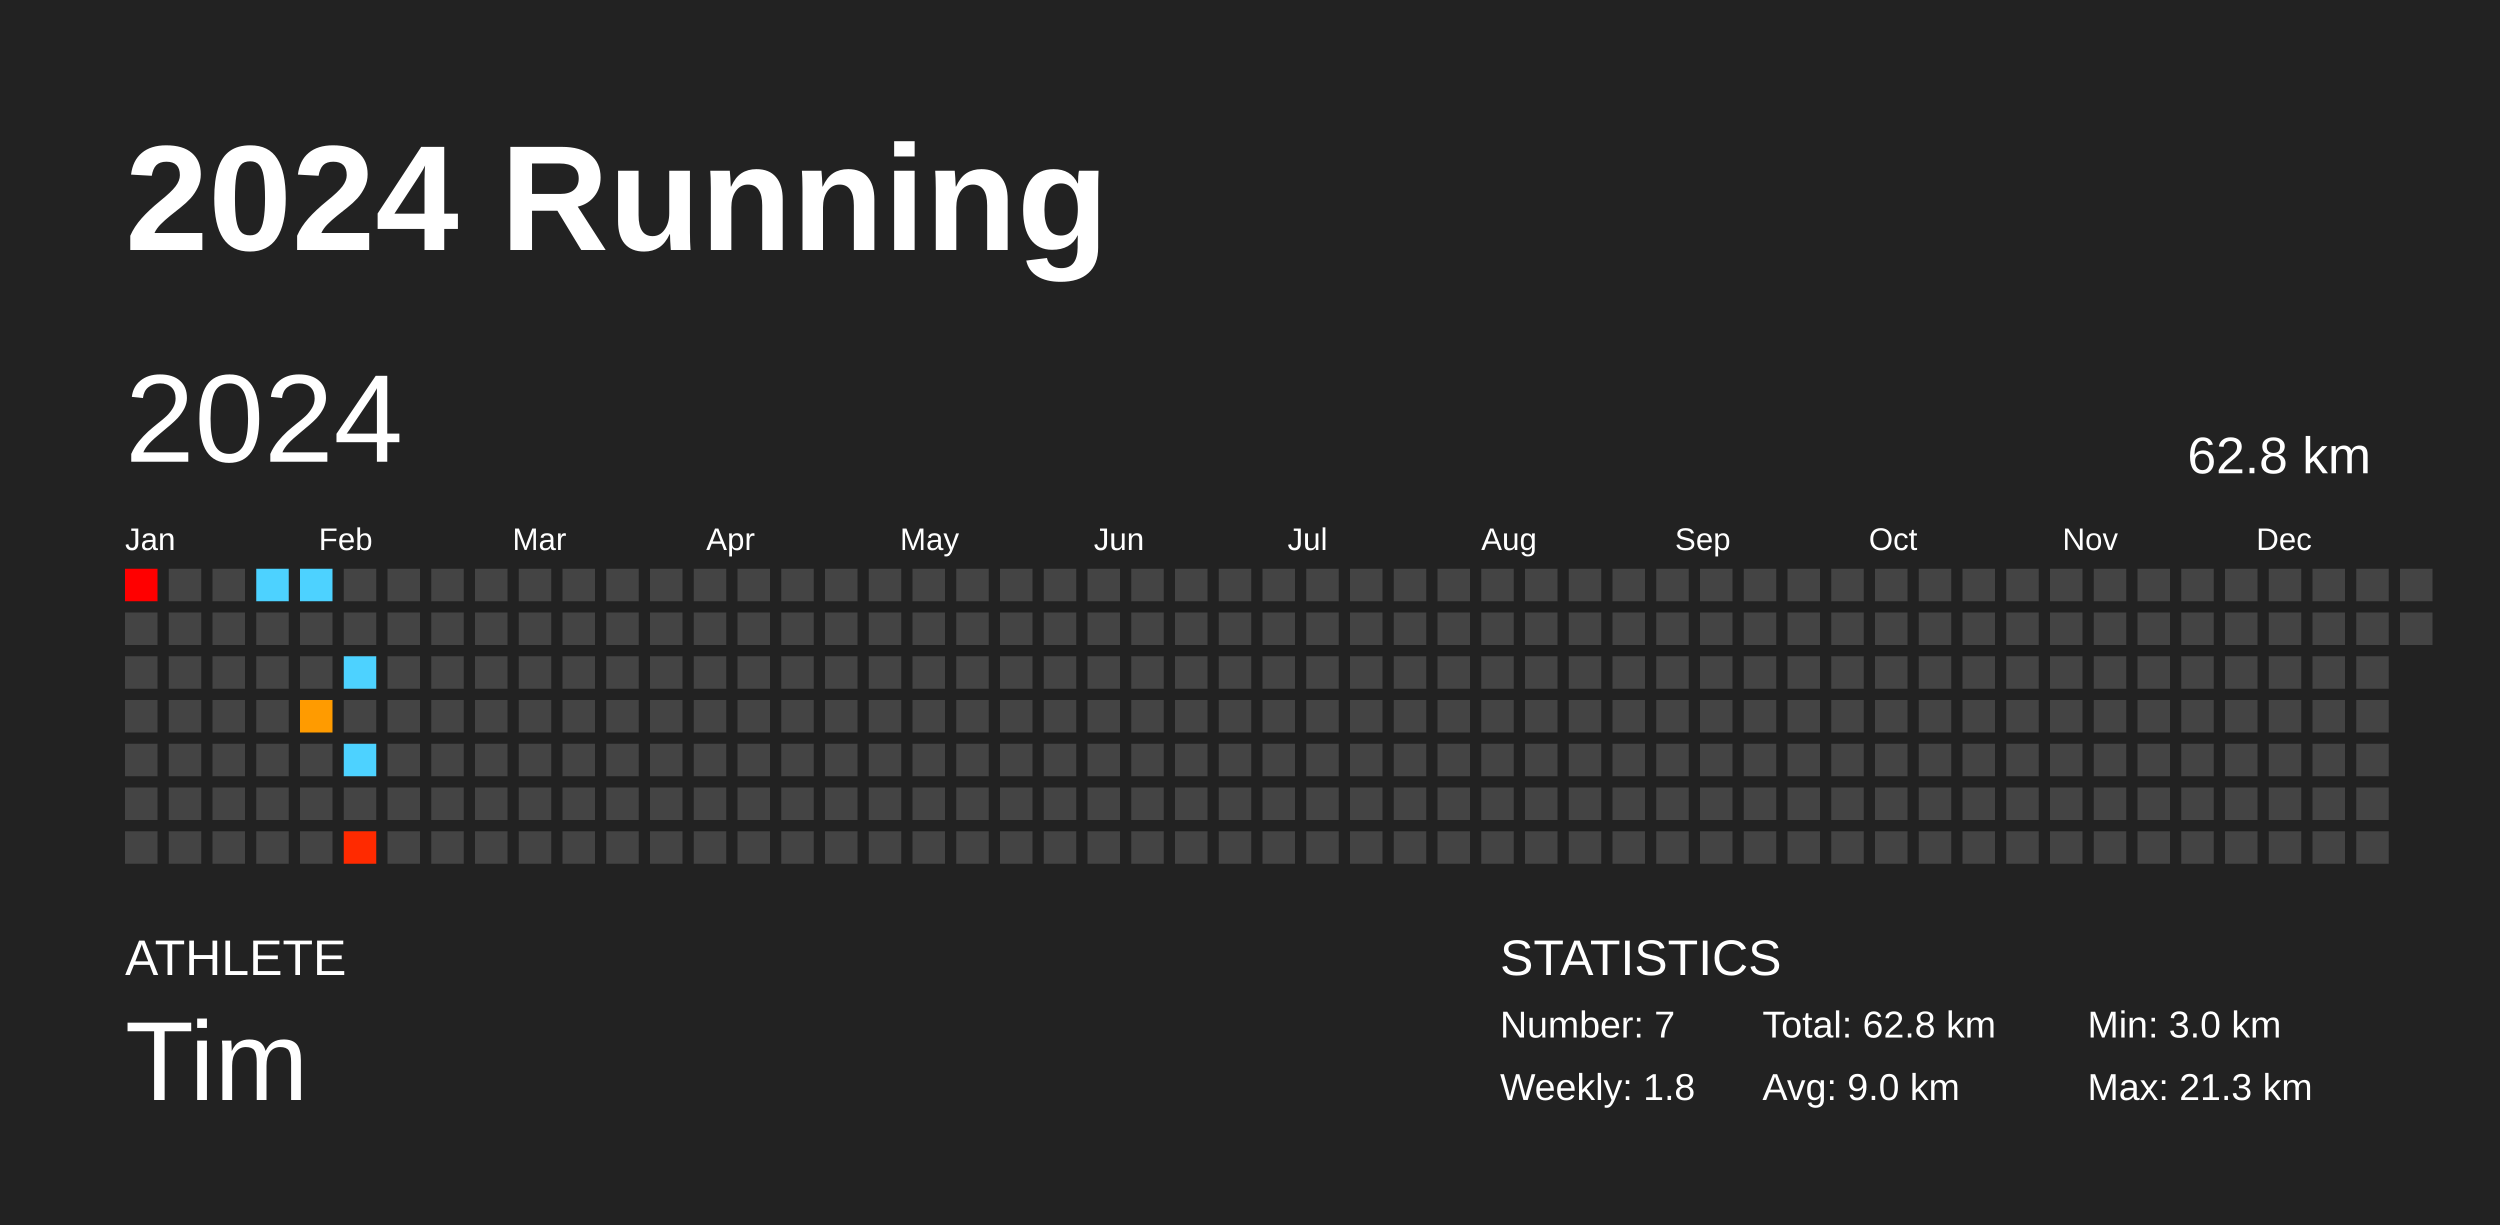
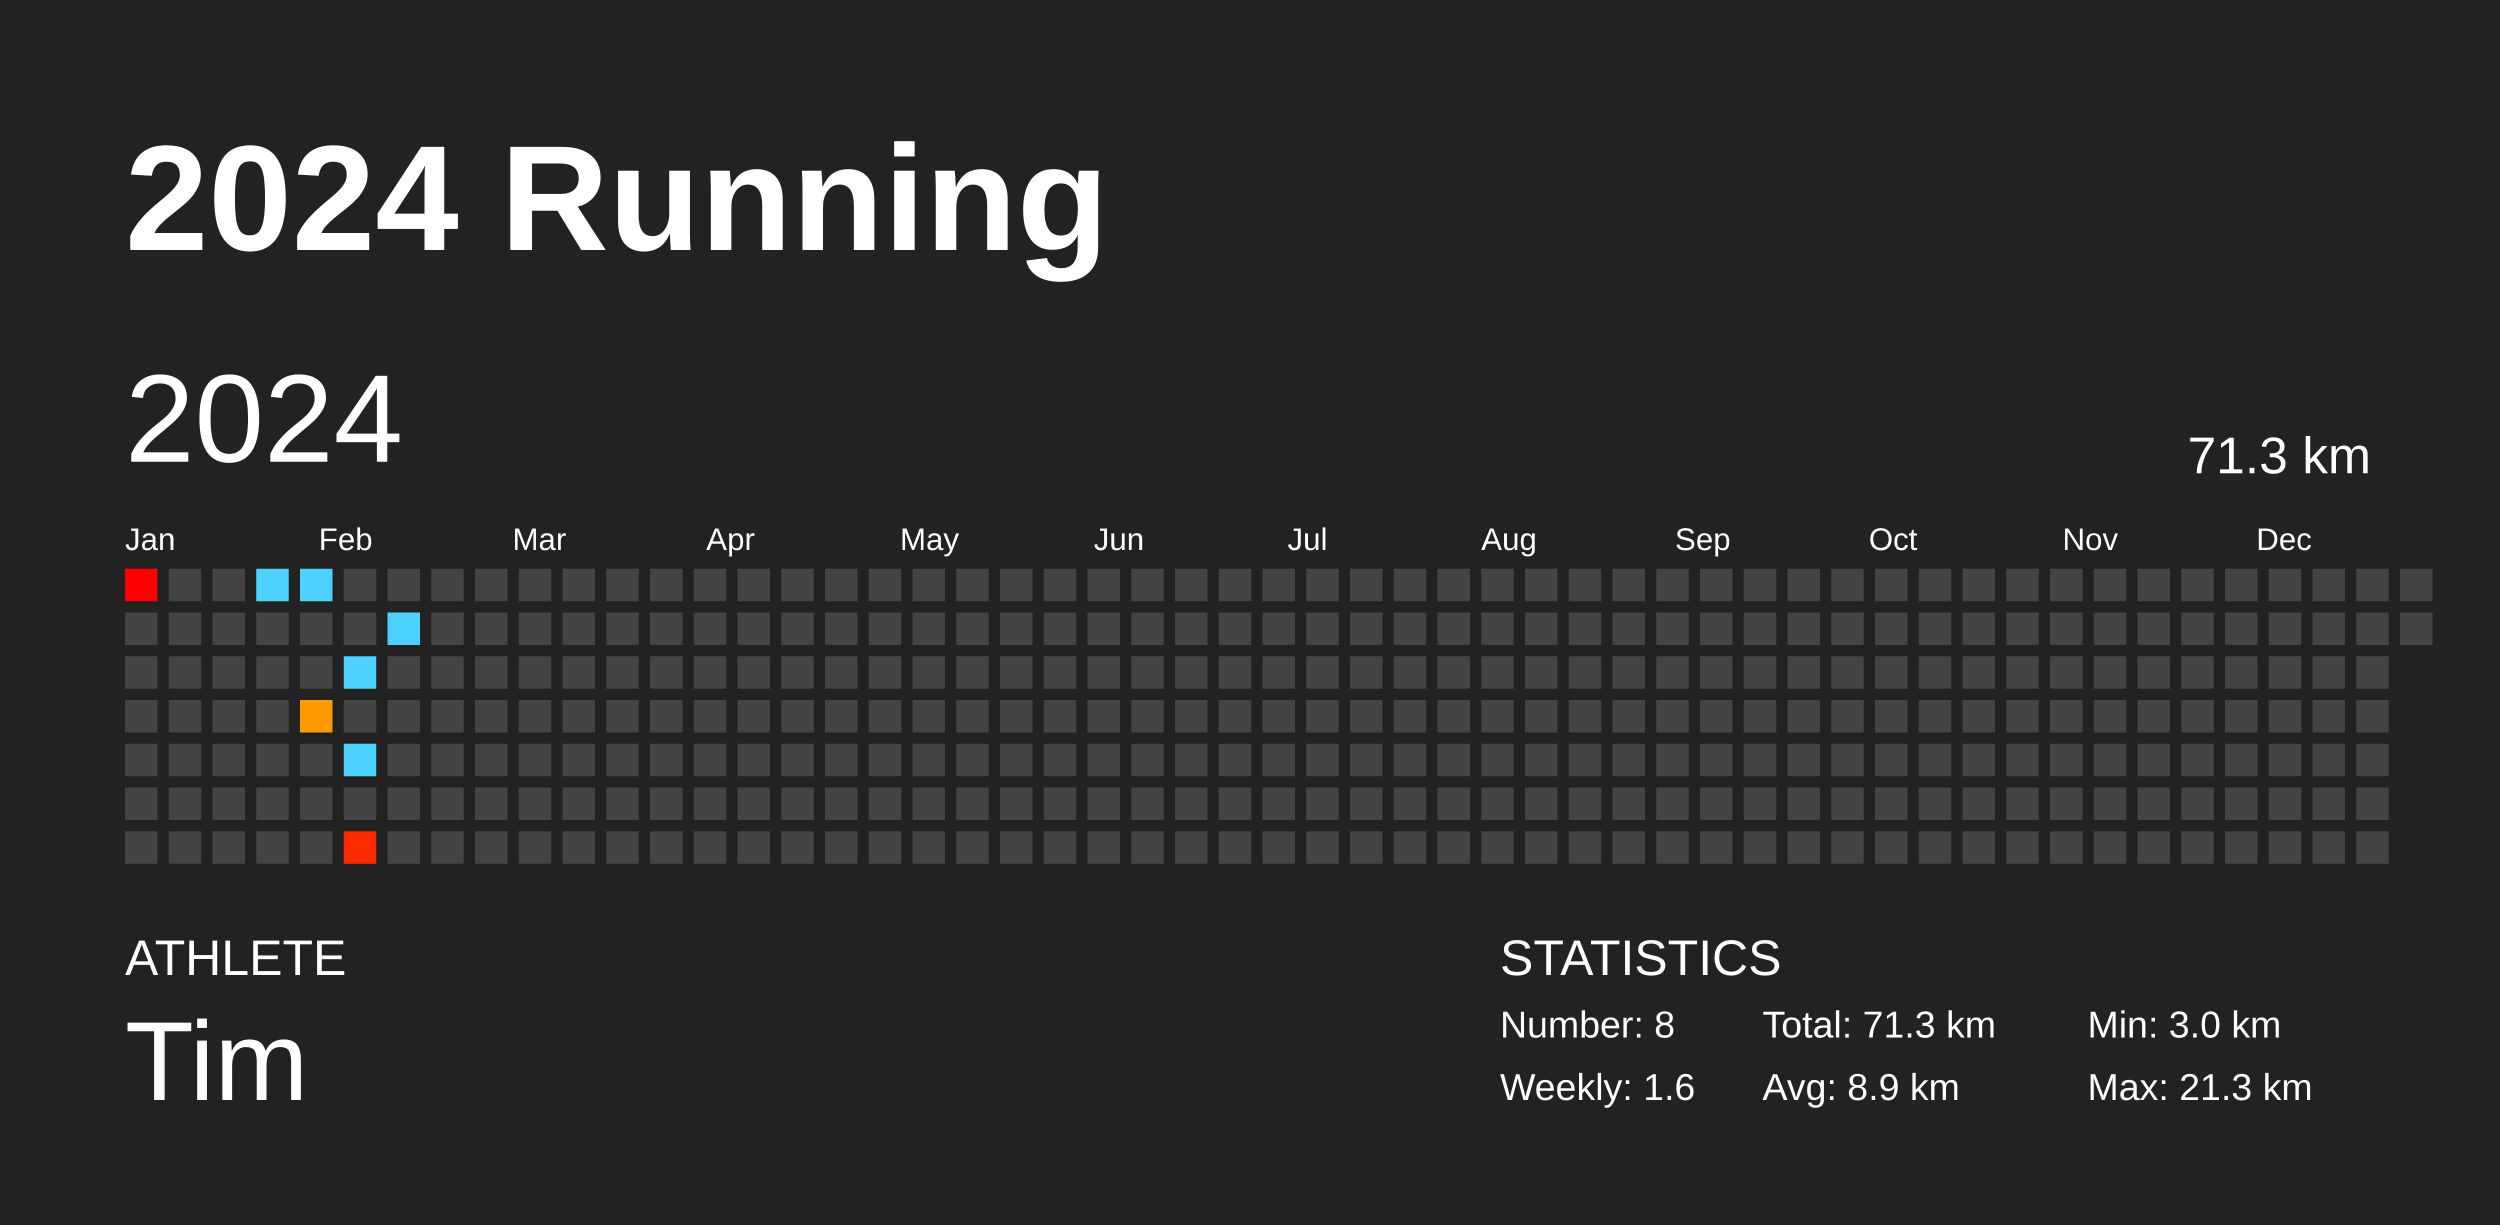
<svg xmlns="http://www.w3.org/2000/svg" baseProfile="full" height="98mm" version="1.1" viewBox="0,0,200,98" width="200mm">
  <defs />
  <rect fill="#222222" height="98" width="200" x="0" y="0" />
  <text fill="#FFFFFF" style="font-size:12px; font-family:Arial; font-weight:bold;" x="10" y="20">2024 Running</text>
  <text fill="#FFFFFF" style="font-size:4px; font-family:Arial" x="10" y="78">ATHLETE</text>
  <text fill="#FFFFFF" style="font-size:9px; font-family:Arial" x="10" y="88">Tim</text>
  <text fill="#FFFFFF" style="font-size:4px; font-family:Arial" x="120" y="78">STATISTICS</text>
-   <text fill="#FFFFFF" style="font-size:3px; font-family:Arial" x="120" y="83">Number: 7</text>
-   <text fill="#FFFFFF" style="font-size:3px; font-family:Arial" x="120" y="88">Weekly: 1.8</text>
-   <text fill="#FFFFFF" style="font-size:3px; font-family:Arial" x="141" y="83">Total: 62.8 km</text>
-   <text fill="#FFFFFF" style="font-size:3px; font-family:Arial" x="141" y="88">Avg: 9.0 km</text>
+   <text fill="#FFFFFF" style="font-size:3px; font-family:Arial" x="120" y="83">Number: 8</text>
+   <text fill="#FFFFFF" style="font-size:3px; font-family:Arial" x="120" y="88">Weekly: 1.6</text>
+   <text fill="#FFFFFF" style="font-size:3px; font-family:Arial" x="141" y="83">Total: 71.3 km</text>
+   <text fill="#FFFFFF" style="font-size:3px; font-family:Arial" x="141" y="88">Avg: 8.9 km</text>
  <text fill="#FFFFFF" style="font-size:3px; font-family:Arial" x="167" y="83">Min: 3.0 km</text>
  <text fill="#FFFFFF" style="font-size:3px; font-family:Arial" x="167" y="88">Max: 21.3 km</text>
  <text dominant-baseline="hanging" fill="#FFFFFF" style="font-size:10.0px; font-family:Arial;" x="10" y="30">2024</text>
-   <text dominant-baseline="hanging" fill="#FFFFFF" style="font-size:4.125px; font-family:Arial;" x="175" y="35">62.8 km</text>
+   <text dominant-baseline="hanging" fill="#FFFFFF" style="font-size:4.125px; font-family:Arial;" x="175" y="35">71.3 km</text>
  <text fill="#FFFFFF" style="font-size:2.5px; font-family:Arial" x="10.0" y="44">Jan</text>
  <text fill="#FFFFFF" style="font-size:2.5px; font-family:Arial" x="25.5" y="44">Feb</text>
  <text fill="#FFFFFF" style="font-size:2.5px; font-family:Arial" x="41.0" y="44">Mar</text>
  <text fill="#FFFFFF" style="font-size:2.5px; font-family:Arial" x="56.5" y="44">Apr</text>
  <text fill="#FFFFFF" style="font-size:2.5px; font-family:Arial" x="72.0" y="44">May</text>
  <text fill="#FFFFFF" style="font-size:2.5px; font-family:Arial" x="87.5" y="44">Jun</text>
  <text fill="#FFFFFF" style="font-size:2.5px; font-family:Arial" x="103.0" y="44">Jul</text>
  <text fill="#FFFFFF" style="font-size:2.5px; font-family:Arial" x="118.5" y="44">Aug</text>
  <text fill="#FFFFFF" style="font-size:2.5px; font-family:Arial" x="134.0" y="44">Sep</text>
  <text fill="#FFFFFF" style="font-size:2.5px; font-family:Arial" x="149.5" y="44">Oct</text>
  <text fill="#FFFFFF" style="font-size:2.5px; font-family:Arial" x="165.0" y="44">Nov</text>
  <text fill="#FFFFFF" style="font-size:2.5px; font-family:Arial" x="180.5" y="44">Dec</text>
  <rect fill="red" height="2.6" width="2.6" x="10.0" y="45.5" />
  <rect fill="#444444" height="2.6" width="2.6" x="10.0" y="49.0" />
  <rect fill="#444444" height="2.6" width="2.6" x="10.0" y="52.5" />
  <rect fill="#444444" height="2.6" width="2.6" x="10.0" y="56.0" />
  <rect fill="#444444" height="2.6" width="2.6" x="10.0" y="59.5" />
  <rect fill="#444444" height="2.6" width="2.6" x="10.0" y="63.0" />
  <rect fill="#444444" height="2.6" width="2.6" x="10.0" y="66.5" />
  <rect fill="#444444" height="2.6" width="2.6" x="13.5" y="45.5" />
  <rect fill="#444444" height="2.6" width="2.6" x="13.5" y="49.0" />
  <rect fill="#444444" height="2.6" width="2.6" x="13.5" y="52.5" />
  <rect fill="#444444" height="2.6" width="2.6" x="13.5" y="56.0" />
  <rect fill="#444444" height="2.6" width="2.6" x="13.5" y="59.5" />
  <rect fill="#444444" height="2.6" width="2.6" x="13.5" y="63.0" />
  <rect fill="#444444" height="2.6" width="2.6" x="13.5" y="66.5" />
  <rect fill="#444444" height="2.6" width="2.6" x="17.0" y="45.5" />
  <rect fill="#444444" height="2.6" width="2.6" x="17.0" y="49.0" />
  <rect fill="#444444" height="2.6" width="2.6" x="17.0" y="52.5" />
  <rect fill="#444444" height="2.6" width="2.6" x="17.0" y="56.0" />
  <rect fill="#444444" height="2.6" width="2.6" x="17.0" y="59.5" />
  <rect fill="#444444" height="2.6" width="2.6" x="17.0" y="63.0" />
  <rect fill="#444444" height="2.6" width="2.6" x="17.0" y="66.5" />
  <rect fill="#4dd2ff" height="2.6" width="2.6" x="20.5" y="45.5" />
  <rect fill="#444444" height="2.6" width="2.6" x="20.5" y="49.0" />
  <rect fill="#444444" height="2.6" width="2.6" x="20.5" y="52.5" />
  <rect fill="#444444" height="2.6" width="2.6" x="20.5" y="56.0" />
  <rect fill="#444444" height="2.6" width="2.6" x="20.5" y="59.5" />
  <rect fill="#444444" height="2.6" width="2.6" x="20.5" y="63.0" />
  <rect fill="#444444" height="2.6" width="2.6" x="20.5" y="66.5" />
  <rect fill="#4dd2ff" height="2.6" width="2.6" x="24.0" y="45.5" />
  <rect fill="#444444" height="2.6" width="2.6" x="24.0" y="49.0" />
  <rect fill="#444444" height="2.6" width="2.6" x="24.0" y="52.5" />
  <rect fill="#ff9b00" height="2.6" width="2.6" x="24.0" y="56.0" />
  <rect fill="#444444" height="2.6" width="2.6" x="24.0" y="59.5" />
  <rect fill="#444444" height="2.6" width="2.6" x="24.0" y="63.0" />
  <rect fill="#444444" height="2.6" width="2.6" x="24.0" y="66.5" />
  <rect fill="#444444" height="2.6" width="2.6" x="27.5" y="45.5" />
  <rect fill="#444444" height="2.6" width="2.6" x="27.5" y="49.0" />
  <rect fill="#4dd2ff" height="2.6" width="2.6" x="27.5" y="52.5" />
  <rect fill="#444444" height="2.6" width="2.6" x="27.5" y="56.0" />
  <rect fill="#4dd2ff" height="2.6" width="2.6" x="27.5" y="59.5" />
  <rect fill="#444444" height="2.6" width="2.6" x="27.5" y="63.0" />
  <rect fill="#ff2a00" height="2.6" width="2.6" x="27.5" y="66.5" />
  <rect fill="#444444" height="2.6" width="2.6" x="31.0" y="45.5" />
-   <rect fill="#444444" height="2.6" width="2.6" x="31.0" y="49.0" />
+   <rect fill="#4dd2ff" height="2.6" width="2.6" x="31.0" y="49.0" />
  <rect fill="#444444" height="2.6" width="2.6" x="31.0" y="52.5" />
  <rect fill="#444444" height="2.6" width="2.6" x="31.0" y="56.0" />
  <rect fill="#444444" height="2.6" width="2.6" x="31.0" y="59.5" />
  <rect fill="#444444" height="2.6" width="2.6" x="31.0" y="63.0" />
  <rect fill="#444444" height="2.6" width="2.6" x="31.0" y="66.5" />
  <rect fill="#444444" height="2.6" width="2.6" x="34.5" y="45.5" />
  <rect fill="#444444" height="2.6" width="2.6" x="34.5" y="49.0" />
  <rect fill="#444444" height="2.6" width="2.6" x="34.5" y="52.5" />
  <rect fill="#444444" height="2.6" width="2.6" x="34.5" y="56.0" />
  <rect fill="#444444" height="2.6" width="2.6" x="34.5" y="59.5" />
  <rect fill="#444444" height="2.6" width="2.6" x="34.5" y="63.0" />
  <rect fill="#444444" height="2.6" width="2.6" x="34.5" y="66.5" />
  <rect fill="#444444" height="2.6" width="2.6" x="38.0" y="45.5" />
  <rect fill="#444444" height="2.6" width="2.6" x="38.0" y="49.0" />
  <rect fill="#444444" height="2.6" width="2.6" x="38.0" y="52.5" />
  <rect fill="#444444" height="2.6" width="2.6" x="38.0" y="56.0" />
  <rect fill="#444444" height="2.6" width="2.6" x="38.0" y="59.5" />
  <rect fill="#444444" height="2.6" width="2.6" x="38.0" y="63.0" />
  <rect fill="#444444" height="2.6" width="2.6" x="38.0" y="66.5" />
  <rect fill="#444444" height="2.6" width="2.6" x="41.5" y="45.5" />
  <rect fill="#444444" height="2.6" width="2.6" x="41.5" y="49.0" />
  <rect fill="#444444" height="2.6" width="2.6" x="41.5" y="52.5" />
  <rect fill="#444444" height="2.6" width="2.6" x="41.5" y="56.0" />
  <rect fill="#444444" height="2.6" width="2.6" x="41.5" y="59.5" />
  <rect fill="#444444" height="2.6" width="2.6" x="41.5" y="63.0" />
  <rect fill="#444444" height="2.6" width="2.6" x="41.5" y="66.5" />
  <rect fill="#444444" height="2.6" width="2.6" x="45.0" y="45.5" />
  <rect fill="#444444" height="2.6" width="2.6" x="45.0" y="49.0" />
  <rect fill="#444444" height="2.6" width="2.6" x="45.0" y="52.5" />
  <rect fill="#444444" height="2.6" width="2.6" x="45.0" y="56.0" />
  <rect fill="#444444" height="2.6" width="2.6" x="45.0" y="59.5" />
  <rect fill="#444444" height="2.6" width="2.6" x="45.0" y="63.0" />
  <rect fill="#444444" height="2.6" width="2.6" x="45.0" y="66.5" />
  <rect fill="#444444" height="2.6" width="2.6" x="48.5" y="45.5" />
  <rect fill="#444444" height="2.6" width="2.6" x="48.5" y="49.0" />
  <rect fill="#444444" height="2.6" width="2.6" x="48.5" y="52.5" />
  <rect fill="#444444" height="2.6" width="2.6" x="48.5" y="56.0" />
  <rect fill="#444444" height="2.6" width="2.6" x="48.5" y="59.5" />
  <rect fill="#444444" height="2.6" width="2.6" x="48.5" y="63.0" />
  <rect fill="#444444" height="2.6" width="2.6" x="48.5" y="66.5" />
  <rect fill="#444444" height="2.6" width="2.6" x="52.0" y="45.5" />
  <rect fill="#444444" height="2.6" width="2.6" x="52.0" y="49.0" />
  <rect fill="#444444" height="2.6" width="2.6" x="52.0" y="52.5" />
  <rect fill="#444444" height="2.6" width="2.6" x="52.0" y="56.0" />
  <rect fill="#444444" height="2.6" width="2.6" x="52.0" y="59.5" />
  <rect fill="#444444" height="2.6" width="2.6" x="52.0" y="63.0" />
  <rect fill="#444444" height="2.6" width="2.6" x="52.0" y="66.5" />
  <rect fill="#444444" height="2.6" width="2.6" x="55.5" y="45.5" />
  <rect fill="#444444" height="2.6" width="2.6" x="55.5" y="49.0" />
  <rect fill="#444444" height="2.6" width="2.6" x="55.5" y="52.5" />
  <rect fill="#444444" height="2.6" width="2.6" x="55.5" y="56.0" />
  <rect fill="#444444" height="2.6" width="2.6" x="55.5" y="59.5" />
  <rect fill="#444444" height="2.6" width="2.6" x="55.5" y="63.0" />
  <rect fill="#444444" height="2.6" width="2.6" x="55.5" y="66.5" />
  <rect fill="#444444" height="2.6" width="2.6" x="59.0" y="45.5" />
  <rect fill="#444444" height="2.6" width="2.6" x="59.0" y="49.0" />
  <rect fill="#444444" height="2.6" width="2.6" x="59.0" y="52.5" />
  <rect fill="#444444" height="2.6" width="2.6" x="59.0" y="56.0" />
  <rect fill="#444444" height="2.6" width="2.6" x="59.0" y="59.5" />
  <rect fill="#444444" height="2.6" width="2.6" x="59.0" y="63.0" />
  <rect fill="#444444" height="2.6" width="2.6" x="59.0" y="66.5" />
  <rect fill="#444444" height="2.6" width="2.6" x="62.5" y="45.5" />
  <rect fill="#444444" height="2.6" width="2.6" x="62.5" y="49.0" />
  <rect fill="#444444" height="2.6" width="2.6" x="62.5" y="52.5" />
  <rect fill="#444444" height="2.6" width="2.6" x="62.5" y="56.0" />
  <rect fill="#444444" height="2.6" width="2.6" x="62.5" y="59.5" />
  <rect fill="#444444" height="2.6" width="2.6" x="62.5" y="63.0" />
  <rect fill="#444444" height="2.6" width="2.6" x="62.5" y="66.5" />
  <rect fill="#444444" height="2.6" width="2.6" x="66.0" y="45.5" />
  <rect fill="#444444" height="2.6" width="2.6" x="66.0" y="49.0" />
  <rect fill="#444444" height="2.6" width="2.6" x="66.0" y="52.5" />
  <rect fill="#444444" height="2.6" width="2.6" x="66.0" y="56.0" />
  <rect fill="#444444" height="2.6" width="2.6" x="66.0" y="59.5" />
  <rect fill="#444444" height="2.6" width="2.6" x="66.0" y="63.0" />
  <rect fill="#444444" height="2.6" width="2.6" x="66.0" y="66.5" />
  <rect fill="#444444" height="2.6" width="2.6" x="69.5" y="45.5" />
  <rect fill="#444444" height="2.6" width="2.6" x="69.5" y="49.0" />
  <rect fill="#444444" height="2.6" width="2.6" x="69.5" y="52.5" />
  <rect fill="#444444" height="2.6" width="2.6" x="69.5" y="56.0" />
  <rect fill="#444444" height="2.6" width="2.6" x="69.5" y="59.5" />
  <rect fill="#444444" height="2.6" width="2.6" x="69.5" y="63.0" />
  <rect fill="#444444" height="2.6" width="2.6" x="69.5" y="66.5" />
  <rect fill="#444444" height="2.6" width="2.6" x="73.0" y="45.5" />
  <rect fill="#444444" height="2.6" width="2.6" x="73.0" y="49.0" />
  <rect fill="#444444" height="2.6" width="2.6" x="73.0" y="52.5" />
  <rect fill="#444444" height="2.6" width="2.6" x="73.0" y="56.0" />
  <rect fill="#444444" height="2.6" width="2.6" x="73.0" y="59.5" />
  <rect fill="#444444" height="2.6" width="2.6" x="73.0" y="63.0" />
  <rect fill="#444444" height="2.6" width="2.6" x="73.0" y="66.5" />
  <rect fill="#444444" height="2.6" width="2.6" x="76.5" y="45.5" />
  <rect fill="#444444" height="2.6" width="2.6" x="76.5" y="49.0" />
  <rect fill="#444444" height="2.6" width="2.6" x="76.5" y="52.5" />
  <rect fill="#444444" height="2.6" width="2.6" x="76.5" y="56.0" />
  <rect fill="#444444" height="2.6" width="2.6" x="76.5" y="59.5" />
  <rect fill="#444444" height="2.6" width="2.6" x="76.5" y="63.0" />
  <rect fill="#444444" height="2.6" width="2.6" x="76.5" y="66.5" />
  <rect fill="#444444" height="2.6" width="2.6" x="80.0" y="45.5" />
  <rect fill="#444444" height="2.6" width="2.6" x="80.0" y="49.0" />
  <rect fill="#444444" height="2.6" width="2.6" x="80.0" y="52.5" />
  <rect fill="#444444" height="2.6" width="2.6" x="80.0" y="56.0" />
  <rect fill="#444444" height="2.6" width="2.6" x="80.0" y="59.5" />
  <rect fill="#444444" height="2.6" width="2.6" x="80.0" y="63.0" />
  <rect fill="#444444" height="2.6" width="2.6" x="80.0" y="66.5" />
  <rect fill="#444444" height="2.6" width="2.6" x="83.5" y="45.5" />
  <rect fill="#444444" height="2.6" width="2.6" x="83.5" y="49.0" />
  <rect fill="#444444" height="2.6" width="2.6" x="83.5" y="52.5" />
  <rect fill="#444444" height="2.6" width="2.6" x="83.5" y="56.0" />
  <rect fill="#444444" height="2.6" width="2.6" x="83.5" y="59.5" />
  <rect fill="#444444" height="2.6" width="2.6" x="83.5" y="63.0" />
  <rect fill="#444444" height="2.6" width="2.6" x="83.5" y="66.5" />
  <rect fill="#444444" height="2.6" width="2.6" x="87.0" y="45.5" />
  <rect fill="#444444" height="2.6" width="2.6" x="87.0" y="49.0" />
  <rect fill="#444444" height="2.6" width="2.6" x="87.0" y="52.5" />
  <rect fill="#444444" height="2.6" width="2.6" x="87.0" y="56.0" />
  <rect fill="#444444" height="2.6" width="2.6" x="87.0" y="59.5" />
  <rect fill="#444444" height="2.6" width="2.6" x="87.0" y="63.0" />
  <rect fill="#444444" height="2.6" width="2.6" x="87.0" y="66.5" />
  <rect fill="#444444" height="2.6" width="2.6" x="90.5" y="45.5" />
  <rect fill="#444444" height="2.6" width="2.6" x="90.5" y="49.0" />
  <rect fill="#444444" height="2.6" width="2.6" x="90.5" y="52.5" />
  <rect fill="#444444" height="2.6" width="2.6" x="90.5" y="56.0" />
  <rect fill="#444444" height="2.6" width="2.6" x="90.5" y="59.5" />
  <rect fill="#444444" height="2.6" width="2.6" x="90.5" y="63.0" />
  <rect fill="#444444" height="2.6" width="2.6" x="90.5" y="66.5" />
  <rect fill="#444444" height="2.6" width="2.6" x="94.0" y="45.5" />
  <rect fill="#444444" height="2.6" width="2.6" x="94.0" y="49.0" />
  <rect fill="#444444" height="2.6" width="2.6" x="94.0" y="52.5" />
  <rect fill="#444444" height="2.6" width="2.6" x="94.0" y="56.0" />
  <rect fill="#444444" height="2.6" width="2.6" x="94.0" y="59.5" />
  <rect fill="#444444" height="2.6" width="2.6" x="94.0" y="63.0" />
  <rect fill="#444444" height="2.6" width="2.6" x="94.0" y="66.5" />
  <rect fill="#444444" height="2.6" width="2.6" x="97.5" y="45.5" />
  <rect fill="#444444" height="2.6" width="2.6" x="97.5" y="49.0" />
  <rect fill="#444444" height="2.6" width="2.6" x="97.5" y="52.5" />
  <rect fill="#444444" height="2.6" width="2.6" x="97.5" y="56.0" />
  <rect fill="#444444" height="2.6" width="2.6" x="97.5" y="59.5" />
  <rect fill="#444444" height="2.6" width="2.6" x="97.5" y="63.0" />
  <rect fill="#444444" height="2.6" width="2.6" x="97.5" y="66.5" />
  <rect fill="#444444" height="2.6" width="2.6" x="101.0" y="45.5" />
  <rect fill="#444444" height="2.6" width="2.6" x="101.0" y="49.0" />
  <rect fill="#444444" height="2.6" width="2.6" x="101.0" y="52.5" />
  <rect fill="#444444" height="2.6" width="2.6" x="101.0" y="56.0" />
  <rect fill="#444444" height="2.6" width="2.6" x="101.0" y="59.5" />
  <rect fill="#444444" height="2.6" width="2.6" x="101.0" y="63.0" />
  <rect fill="#444444" height="2.6" width="2.6" x="101.0" y="66.5" />
  <rect fill="#444444" height="2.6" width="2.6" x="104.5" y="45.5" />
  <rect fill="#444444" height="2.6" width="2.6" x="104.5" y="49.0" />
  <rect fill="#444444" height="2.6" width="2.6" x="104.5" y="52.5" />
  <rect fill="#444444" height="2.6" width="2.6" x="104.5" y="56.0" />
  <rect fill="#444444" height="2.6" width="2.6" x="104.5" y="59.5" />
  <rect fill="#444444" height="2.6" width="2.6" x="104.5" y="63.0" />
  <rect fill="#444444" height="2.6" width="2.6" x="104.5" y="66.5" />
  <rect fill="#444444" height="2.6" width="2.6" x="108.0" y="45.5" />
  <rect fill="#444444" height="2.6" width="2.6" x="108.0" y="49.0" />
  <rect fill="#444444" height="2.6" width="2.6" x="108.0" y="52.5" />
  <rect fill="#444444" height="2.6" width="2.6" x="108.0" y="56.0" />
  <rect fill="#444444" height="2.6" width="2.6" x="108.0" y="59.5" />
  <rect fill="#444444" height="2.6" width="2.6" x="108.0" y="63.0" />
  <rect fill="#444444" height="2.6" width="2.6" x="108.0" y="66.5" />
  <rect fill="#444444" height="2.6" width="2.6" x="111.5" y="45.5" />
  <rect fill="#444444" height="2.6" width="2.6" x="111.5" y="49.0" />
  <rect fill="#444444" height="2.6" width="2.6" x="111.5" y="52.5" />
  <rect fill="#444444" height="2.6" width="2.6" x="111.5" y="56.0" />
  <rect fill="#444444" height="2.6" width="2.6" x="111.5" y="59.5" />
  <rect fill="#444444" height="2.6" width="2.6" x="111.5" y="63.0" />
  <rect fill="#444444" height="2.6" width="2.6" x="111.5" y="66.5" />
  <rect fill="#444444" height="2.6" width="2.6" x="115.0" y="45.5" />
  <rect fill="#444444" height="2.6" width="2.6" x="115.0" y="49.0" />
  <rect fill="#444444" height="2.6" width="2.6" x="115.0" y="52.5" />
  <rect fill="#444444" height="2.6" width="2.6" x="115.0" y="56.0" />
  <rect fill="#444444" height="2.6" width="2.6" x="115.0" y="59.5" />
  <rect fill="#444444" height="2.6" width="2.6" x="115.0" y="63.0" />
  <rect fill="#444444" height="2.6" width="2.6" x="115.0" y="66.5" />
  <rect fill="#444444" height="2.6" width="2.6" x="118.5" y="45.5" />
  <rect fill="#444444" height="2.6" width="2.6" x="118.5" y="49.0" />
  <rect fill="#444444" height="2.6" width="2.6" x="118.5" y="52.5" />
  <rect fill="#444444" height="2.6" width="2.6" x="118.5" y="56.0" />
  <rect fill="#444444" height="2.6" width="2.6" x="118.5" y="59.5" />
  <rect fill="#444444" height="2.6" width="2.6" x="118.5" y="63.0" />
  <rect fill="#444444" height="2.6" width="2.6" x="118.5" y="66.5" />
  <rect fill="#444444" height="2.6" width="2.6" x="122.0" y="45.5" />
  <rect fill="#444444" height="2.6" width="2.6" x="122.0" y="49.0" />
  <rect fill="#444444" height="2.6" width="2.6" x="122.0" y="52.5" />
  <rect fill="#444444" height="2.6" width="2.6" x="122.0" y="56.0" />
  <rect fill="#444444" height="2.6" width="2.6" x="122.0" y="59.5" />
  <rect fill="#444444" height="2.6" width="2.6" x="122.0" y="63.0" />
  <rect fill="#444444" height="2.6" width="2.6" x="122.0" y="66.5" />
  <rect fill="#444444" height="2.6" width="2.6" x="125.5" y="45.5" />
  <rect fill="#444444" height="2.6" width="2.6" x="125.5" y="49.0" />
  <rect fill="#444444" height="2.6" width="2.6" x="125.5" y="52.5" />
  <rect fill="#444444" height="2.6" width="2.6" x="125.5" y="56.0" />
  <rect fill="#444444" height="2.6" width="2.6" x="125.5" y="59.5" />
  <rect fill="#444444" height="2.6" width="2.6" x="125.5" y="63.0" />
  <rect fill="#444444" height="2.6" width="2.6" x="125.5" y="66.5" />
  <rect fill="#444444" height="2.6" width="2.6" x="129.0" y="45.5" />
  <rect fill="#444444" height="2.6" width="2.6" x="129.0" y="49.0" />
  <rect fill="#444444" height="2.6" width="2.6" x="129.0" y="52.5" />
  <rect fill="#444444" height="2.6" width="2.6" x="129.0" y="56.0" />
  <rect fill="#444444" height="2.6" width="2.6" x="129.0" y="59.5" />
  <rect fill="#444444" height="2.6" width="2.6" x="129.0" y="63.0" />
  <rect fill="#444444" height="2.6" width="2.6" x="129.0" y="66.5" />
  <rect fill="#444444" height="2.6" width="2.6" x="132.5" y="45.5" />
  <rect fill="#444444" height="2.6" width="2.6" x="132.5" y="49.0" />
  <rect fill="#444444" height="2.6" width="2.6" x="132.5" y="52.5" />
  <rect fill="#444444" height="2.6" width="2.6" x="132.5" y="56.0" />
  <rect fill="#444444" height="2.6" width="2.6" x="132.5" y="59.5" />
  <rect fill="#444444" height="2.6" width="2.6" x="132.5" y="63.0" />
  <rect fill="#444444" height="2.6" width="2.6" x="132.5" y="66.5" />
  <rect fill="#444444" height="2.6" width="2.6" x="136.0" y="45.5" />
  <rect fill="#444444" height="2.6" width="2.6" x="136.0" y="49.0" />
  <rect fill="#444444" height="2.6" width="2.6" x="136.0" y="52.5" />
  <rect fill="#444444" height="2.6" width="2.6" x="136.0" y="56.0" />
  <rect fill="#444444" height="2.6" width="2.6" x="136.0" y="59.5" />
  <rect fill="#444444" height="2.6" width="2.6" x="136.0" y="63.0" />
  <rect fill="#444444" height="2.6" width="2.6" x="136.0" y="66.5" />
  <rect fill="#444444" height="2.6" width="2.6" x="139.5" y="45.5" />
  <rect fill="#444444" height="2.6" width="2.6" x="139.5" y="49.0" />
  <rect fill="#444444" height="2.6" width="2.6" x="139.5" y="52.5" />
  <rect fill="#444444" height="2.6" width="2.6" x="139.5" y="56.0" />
  <rect fill="#444444" height="2.6" width="2.6" x="139.5" y="59.5" />
  <rect fill="#444444" height="2.6" width="2.6" x="139.5" y="63.0" />
  <rect fill="#444444" height="2.6" width="2.6" x="139.5" y="66.5" />
  <rect fill="#444444" height="2.6" width="2.6" x="143.0" y="45.5" />
  <rect fill="#444444" height="2.6" width="2.6" x="143.0" y="49.0" />
  <rect fill="#444444" height="2.6" width="2.6" x="143.0" y="52.5" />
  <rect fill="#444444" height="2.6" width="2.6" x="143.0" y="56.0" />
  <rect fill="#444444" height="2.6" width="2.6" x="143.0" y="59.5" />
  <rect fill="#444444" height="2.6" width="2.6" x="143.0" y="63.0" />
  <rect fill="#444444" height="2.6" width="2.6" x="143.0" y="66.5" />
  <rect fill="#444444" height="2.6" width="2.6" x="146.5" y="45.5" />
  <rect fill="#444444" height="2.6" width="2.6" x="146.5" y="49.0" />
  <rect fill="#444444" height="2.6" width="2.6" x="146.5" y="52.5" />
  <rect fill="#444444" height="2.6" width="2.6" x="146.5" y="56.0" />
  <rect fill="#444444" height="2.6" width="2.6" x="146.5" y="59.5" />
  <rect fill="#444444" height="2.6" width="2.6" x="146.5" y="63.0" />
  <rect fill="#444444" height="2.6" width="2.6" x="146.5" y="66.5" />
  <rect fill="#444444" height="2.6" width="2.6" x="150.0" y="45.5" />
  <rect fill="#444444" height="2.6" width="2.6" x="150.0" y="49.0" />
  <rect fill="#444444" height="2.6" width="2.6" x="150.0" y="52.5" />
  <rect fill="#444444" height="2.6" width="2.6" x="150.0" y="56.0" />
  <rect fill="#444444" height="2.6" width="2.6" x="150.0" y="59.5" />
  <rect fill="#444444" height="2.6" width="2.6" x="150.0" y="63.0" />
  <rect fill="#444444" height="2.6" width="2.6" x="150.0" y="66.5" />
  <rect fill="#444444" height="2.6" width="2.6" x="153.5" y="45.5" />
  <rect fill="#444444" height="2.6" width="2.6" x="153.5" y="49.0" />
  <rect fill="#444444" height="2.6" width="2.6" x="153.5" y="52.5" />
  <rect fill="#444444" height="2.6" width="2.6" x="153.5" y="56.0" />
  <rect fill="#444444" height="2.6" width="2.6" x="153.5" y="59.5" />
  <rect fill="#444444" height="2.6" width="2.6" x="153.5" y="63.0" />
  <rect fill="#444444" height="2.6" width="2.6" x="153.5" y="66.5" />
  <rect fill="#444444" height="2.6" width="2.6" x="157.0" y="45.5" />
  <rect fill="#444444" height="2.6" width="2.6" x="157.0" y="49.0" />
  <rect fill="#444444" height="2.6" width="2.6" x="157.0" y="52.5" />
  <rect fill="#444444" height="2.6" width="2.6" x="157.0" y="56.0" />
  <rect fill="#444444" height="2.6" width="2.6" x="157.0" y="59.5" />
  <rect fill="#444444" height="2.6" width="2.6" x="157.0" y="63.0" />
  <rect fill="#444444" height="2.6" width="2.6" x="157.0" y="66.5" />
  <rect fill="#444444" height="2.6" width="2.6" x="160.5" y="45.5" />
  <rect fill="#444444" height="2.6" width="2.6" x="160.5" y="49.0" />
  <rect fill="#444444" height="2.6" width="2.6" x="160.5" y="52.5" />
  <rect fill="#444444" height="2.6" width="2.6" x="160.5" y="56.0" />
  <rect fill="#444444" height="2.6" width="2.6" x="160.5" y="59.5" />
  <rect fill="#444444" height="2.6" width="2.6" x="160.5" y="63.0" />
  <rect fill="#444444" height="2.6" width="2.6" x="160.5" y="66.5" />
  <rect fill="#444444" height="2.6" width="2.6" x="164.0" y="45.5" />
  <rect fill="#444444" height="2.6" width="2.6" x="164.0" y="49.0" />
  <rect fill="#444444" height="2.6" width="2.6" x="164.0" y="52.5" />
  <rect fill="#444444" height="2.6" width="2.6" x="164.0" y="56.0" />
  <rect fill="#444444" height="2.6" width="2.6" x="164.0" y="59.5" />
  <rect fill="#444444" height="2.6" width="2.6" x="164.0" y="63.0" />
  <rect fill="#444444" height="2.6" width="2.6" x="164.0" y="66.5" />
  <rect fill="#444444" height="2.6" width="2.6" x="167.5" y="45.5" />
  <rect fill="#444444" height="2.6" width="2.6" x="167.5" y="49.0" />
  <rect fill="#444444" height="2.6" width="2.6" x="167.5" y="52.5" />
  <rect fill="#444444" height="2.6" width="2.6" x="167.5" y="56.0" />
  <rect fill="#444444" height="2.6" width="2.6" x="167.5" y="59.5" />
  <rect fill="#444444" height="2.6" width="2.6" x="167.5" y="63.0" />
  <rect fill="#444444" height="2.6" width="2.6" x="167.5" y="66.5" />
  <rect fill="#444444" height="2.6" width="2.6" x="171.0" y="45.5" />
  <rect fill="#444444" height="2.6" width="2.6" x="171.0" y="49.0" />
  <rect fill="#444444" height="2.6" width="2.6" x="171.0" y="52.5" />
  <rect fill="#444444" height="2.6" width="2.6" x="171.0" y="56.0" />
  <rect fill="#444444" height="2.6" width="2.6" x="171.0" y="59.5" />
  <rect fill="#444444" height="2.6" width="2.6" x="171.0" y="63.0" />
  <rect fill="#444444" height="2.6" width="2.6" x="171.0" y="66.5" />
  <rect fill="#444444" height="2.6" width="2.6" x="174.5" y="45.5" />
  <rect fill="#444444" height="2.6" width="2.6" x="174.5" y="49.0" />
  <rect fill="#444444" height="2.6" width="2.6" x="174.5" y="52.5" />
  <rect fill="#444444" height="2.6" width="2.6" x="174.5" y="56.0" />
  <rect fill="#444444" height="2.6" width="2.6" x="174.5" y="59.5" />
  <rect fill="#444444" height="2.6" width="2.6" x="174.5" y="63.0" />
  <rect fill="#444444" height="2.6" width="2.6" x="174.5" y="66.5" />
  <rect fill="#444444" height="2.6" width="2.6" x="178.0" y="45.5" />
  <rect fill="#444444" height="2.6" width="2.6" x="178.0" y="49.0" />
  <rect fill="#444444" height="2.6" width="2.6" x="178.0" y="52.5" />
  <rect fill="#444444" height="2.6" width="2.6" x="178.0" y="56.0" />
  <rect fill="#444444" height="2.6" width="2.6" x="178.0" y="59.5" />
  <rect fill="#444444" height="2.6" width="2.6" x="178.0" y="63.0" />
  <rect fill="#444444" height="2.6" width="2.6" x="178.0" y="66.5" />
  <rect fill="#444444" height="2.6" width="2.6" x="181.5" y="45.5" />
  <rect fill="#444444" height="2.6" width="2.6" x="181.5" y="49.0" />
  <rect fill="#444444" height="2.6" width="2.6" x="181.5" y="52.5" />
  <rect fill="#444444" height="2.6" width="2.6" x="181.5" y="56.0" />
  <rect fill="#444444" height="2.6" width="2.6" x="181.5" y="59.5" />
  <rect fill="#444444" height="2.6" width="2.6" x="181.5" y="63.0" />
  <rect fill="#444444" height="2.6" width="2.6" x="181.5" y="66.5" />
  <rect fill="#444444" height="2.6" width="2.6" x="185.0" y="45.5" />
  <rect fill="#444444" height="2.6" width="2.6" x="185.0" y="49.0" />
  <rect fill="#444444" height="2.6" width="2.6" x="185.0" y="52.5" />
  <rect fill="#444444" height="2.6" width="2.6" x="185.0" y="56.0" />
  <rect fill="#444444" height="2.6" width="2.6" x="185.0" y="59.5" />
  <rect fill="#444444" height="2.6" width="2.6" x="185.0" y="63.0" />
  <rect fill="#444444" height="2.6" width="2.6" x="185.0" y="66.5" />
  <rect fill="#444444" height="2.6" width="2.6" x="188.5" y="45.5" />
  <rect fill="#444444" height="2.6" width="2.6" x="188.5" y="49.0" />
  <rect fill="#444444" height="2.6" width="2.6" x="188.5" y="52.5" />
  <rect fill="#444444" height="2.6" width="2.6" x="188.5" y="56.0" />
  <rect fill="#444444" height="2.6" width="2.6" x="188.5" y="59.5" />
  <rect fill="#444444" height="2.6" width="2.6" x="188.5" y="63.0" />
  <rect fill="#444444" height="2.6" width="2.6" x="188.5" y="66.5" />
  <rect fill="#444444" height="2.6" width="2.6" x="192.0" y="45.5" />
  <rect fill="#444444" height="2.6" width="2.6" x="192.0" y="49.0" />
</svg>
